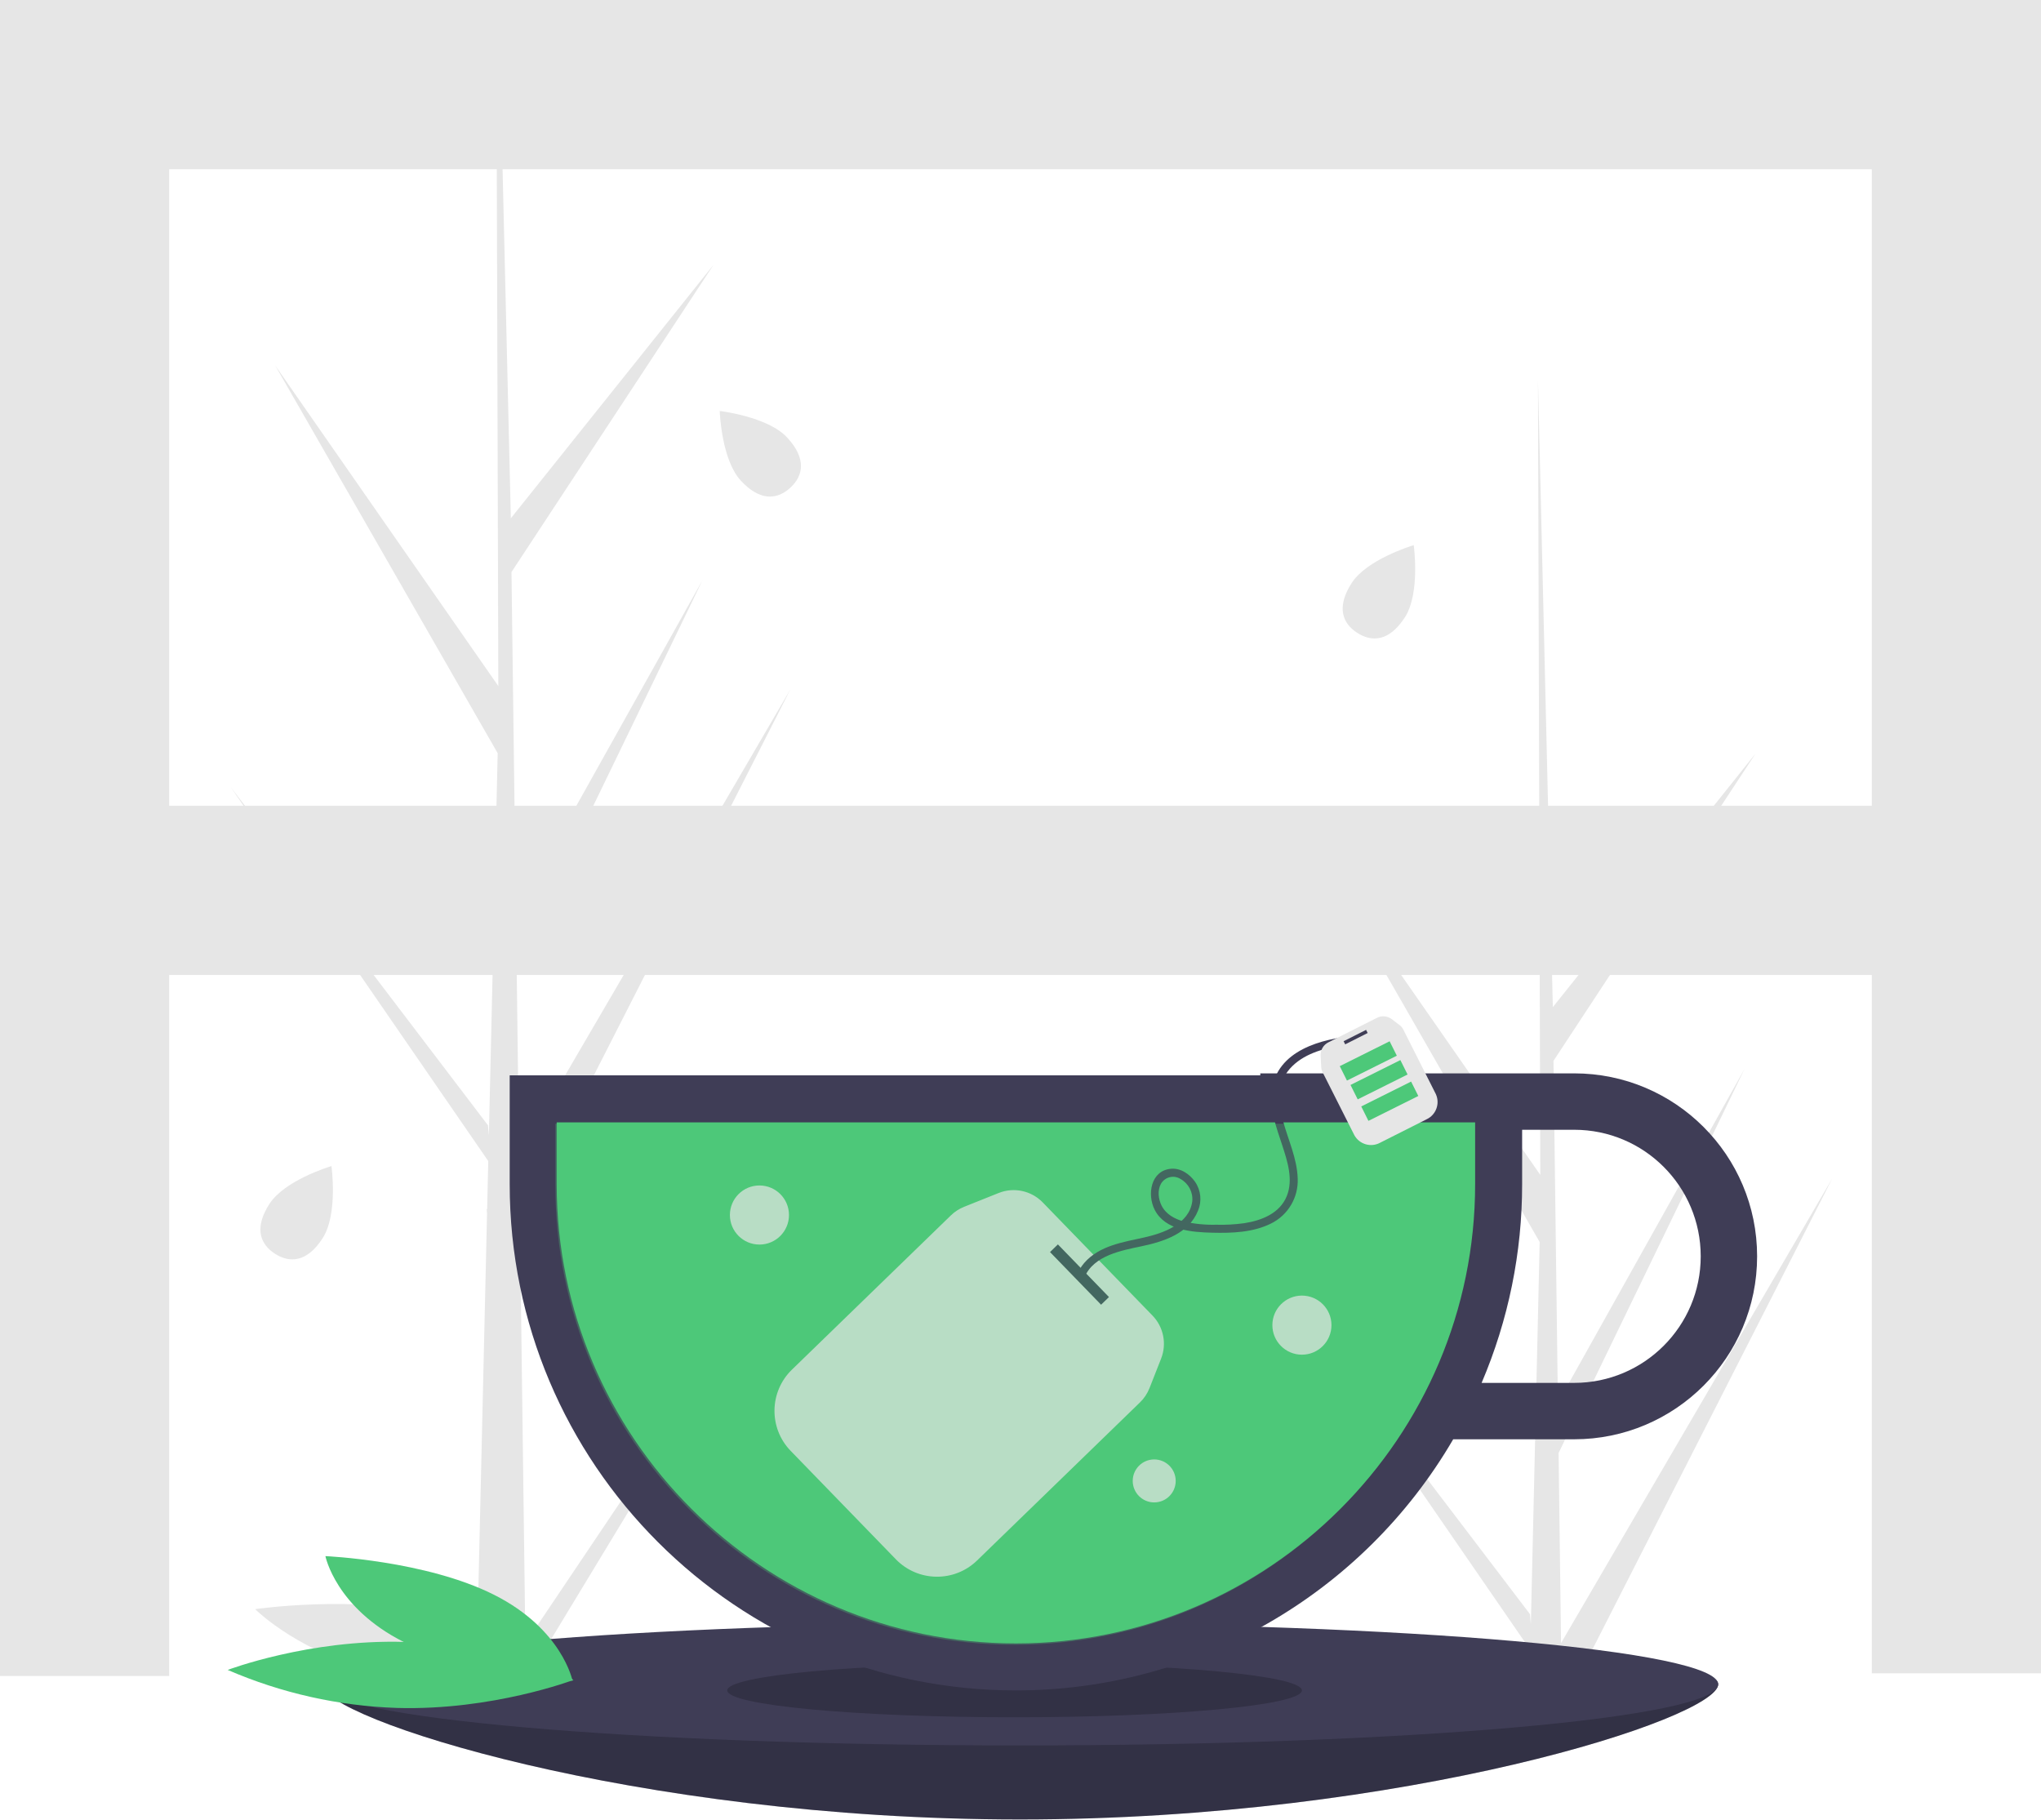
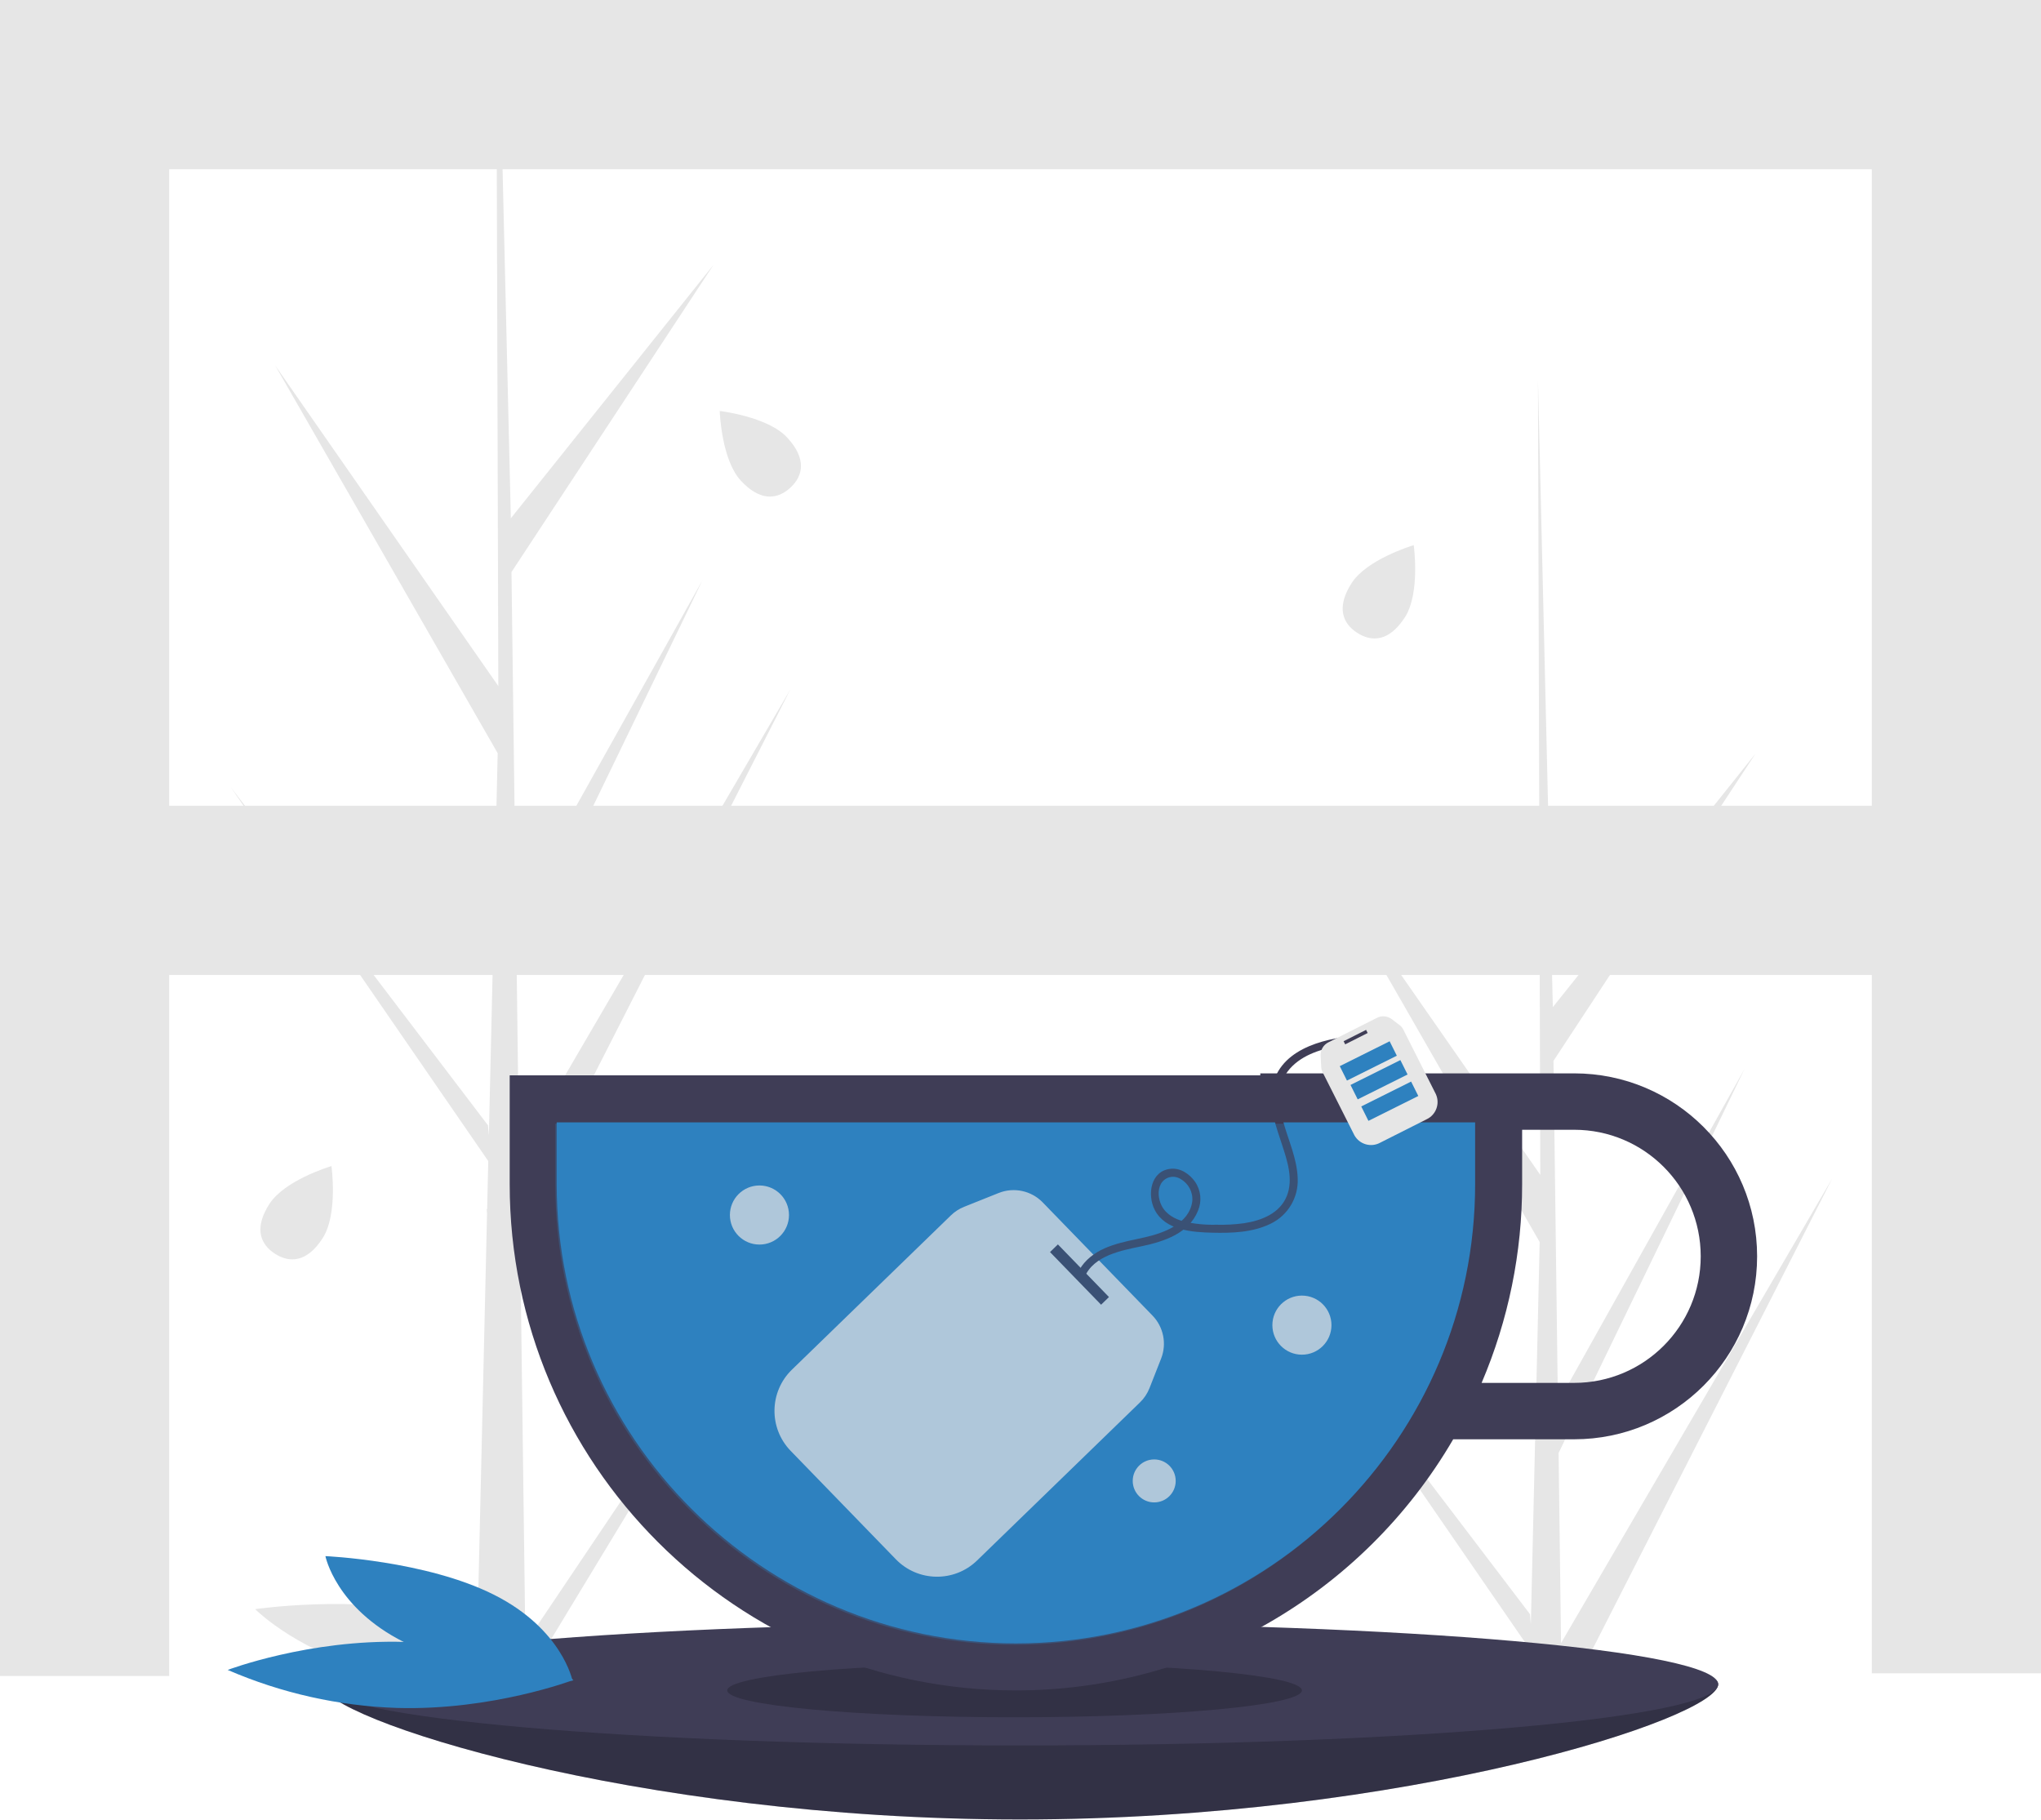
<svg xmlns="http://www.w3.org/2000/svg" id="a525f49c-389c-445f-ad2c-d5c197cff10c" data-name="Layer 1" width="760" height="677.414" viewBox="0 0 760 677.414">
  <path d="M503.2,592.893l-87.38,144.21.18,14.65q-9.585.075-18.99-.32l4.35-188.33-.12-1.45.16-.28.41-17.8-95.88-139.21L401.7,530.253l.34,3.76,3.28-142.29-82.82-144.32,83.06,119.33-.57-192.44-.18-63h.84l1.49,63,3.08,129.97,75.47-94.38-75.23,114.39,1.65,127.28,69.46-124.22-69.2,142.93.91,70.77,101.01-173.03L413.59,565.723l2.05,157.37Z" transform="translate(-220 -111.2928)" fill="#e6e6e6" />
  <polygon points="682.29 438.71 654.64 493 585.37 629 569.47 629 569.81 614.28 486.28 493 473.93 475.07 487.57 493 569.7 600.96 570.04 604.72 572.62 493 573.32 462.43 490.5 318.11 573.56 437.44 572.69 142.65 572.69 141.67 572.72 142.64 578.22 374.97 653.69 280.59 578.46 394.98 579.73 493 580.11 522.26 596.47 493 649.57 398.04 603.59 493 580.37 540.97 581.28 611.74 650.6 493 682.29 438.71" fill="#e6e6e6" />
  <path d="M859.791,738.385c0,12.573-116.406,50.323-260,50.323s-260-37.75-260-50.323,116.406,4.793,260,4.793S859.791,725.812,859.791,738.385Z" transform="translate(-220 -111.2928)" fill="#3f3d56" />
  <path d="M859.791,738.385c0,12.573-116.406,50.323-260,50.323s-260-37.75-260-50.323,116.406,4.793,260,4.793S859.791,725.812,859.791,738.385Z" transform="translate(-220 -111.2928)" opacity="0.2" />
  <ellipse cx="379.791" cy="627.092" rx="260" ry="22.765" fill="#3f3d56" />
  <ellipse cx="377.791" cy="629.371" rx="107" ry="10" opacity="0.2" />
  <path d="M806.171,510.923H689.291v.74h-279.5v40.5c0,104.106,84.394,188.5,188.5,188.5h0a188.408,188.408,0,0,0,162.832-93.5h45.047a68.12,68.12,0,1,0,0-136.24Zm0,115.24H771.703a187.88,187.88,0,0,0,15.088-74V531.923h19.38a47.12,47.12,0,1,1,0,94.24Z" transform="translate(-220 -111.2928)" fill="#3f3d56" />
-   <path d="M427.291,529.163v23c0,94.29,76.71,171,171,171,94.29,0,171-76.71,171-171v-23Z" transform="translate(-220 -111.2928)" fill="#4dc879" />
+   <path d="M427.291,529.163v23c0,94.29,76.71,171,171,171,94.29,0,171-76.71,171-171v-23Z" transform="translate(-220 -111.2928)" fill="#2e81bf" />
  <path d="M553.579,691.832l-39.148-40.346a21.391,21.391,0,0,1,.456-30.248l59.21-57.451a15.071,15.071,0,0,1,4.903-3.179l12.861-5.139a15.071,15.071,0,0,1,16.409,3.5l40.881,42.133a15.071,15.071,0,0,1,3.209,16.01l-4.326,11.002a15.071,15.071,0,0,1-3.531,5.301l-60.675,58.873A21.391,21.391,0,0,1,553.579,691.832Z" transform="translate(-220 -111.2928)" fill="#e6e6e6" />
  <rect x="608.313" y="583.784" width="27.31" height="4.097" transform="translate(389.2908 -379.7927) rotate(45.86357)" fill="#3f3d56" />
  <path d="M623.824,586.865c3.462-8.212,13.778-9.982,21.45-11.61,8.156-1.731,17.446-4.742,20.834-13.224a11.24,11.24,0,0,0-1.095-10.726c-1.994-2.86-5.351-5.187-8.98-4.862-7.595.68-8.948,9.651-6.047,15.312,3.917,7.641,13.975,8.307,21.502,8.496,7.272.182,15.075-.097,21.72-3.382a17.838,17.838,0,0,0,10.014-16.838c-.234-7.337-3.471-14.183-5.404-21.155-1.858-6.702-2.442-14.133,2.504-19.706,4.792-5.4,12.346-7.533,19.234-8.623,1.768-.28,3.548-.47,5.333-.614,1.911-.154,1.928-3.155,0-3-12.77,1.027-29.506,5.427-31.34,20.507-.838,6.893,1.766,13.694,3.868,20.129,1.953,5.981,4.238,12.871,1.739,19.041-2.624,6.477-9.416,9.112-15.851,10.1a63.179,63.179,0,0,1-10.472.567A48.155,48.155,0,0,1,660.769,566.066c-3.387-.929-6.653-2.708-8.259-5.958-1.18-2.388-1.557-5.61-.234-8.022a5.19,5.19,0,0,1,7.326-1.83,8.583,8.583,0,0,1,4.364,8.272c-1.097,8.498-10.813,11.911-17.925,13.496-7.834,1.746-16.674,3.026-22.27,9.437a16.803,16.803,0,0,0-2.839,4.607,1.51,1.51,0,0,0,1.048,1.845,1.537,1.537,0,0,0,1.845-1.048Z" transform="translate(-220 -111.2928)" fill="#3f3d56" />
  <circle cx="282.791" cy="452.371" r="11" fill="#e6e6e6" />
  <circle cx="484.791" cy="493.371" r="11" fill="#e6e6e6" />
  <circle cx="429.791" cy="551.371" r="8" fill="#e6e6e6" />
  <path d="M364.61,734.898c32.668,7.288,68.72,1.903,68.72,1.903s-16.913-17.2-49.581-24.488-68.72-1.903-68.72-1.903S331.942,727.61,364.61,734.898Z" transform="translate(-220 -111.2928)" fill="#e6e6e6" />
-   <path d="M367.832,747.187c35.566,1.026,65.746-10.436,65.746-10.436a173.123,173.123,0,0,0-63.051-14.152c-35.566-1.026-65.746,10.436-65.746,10.436A173.123,173.123,0,0,0,367.832,747.187Z" transform="translate(-220 -111.2928)" fill="#4dc879" />
-   <path d="M370.358,722.641c25.408,12.81,62.827,14.411,62.827,14.411s-3.776-19.167-29.185-31.977-62.827-14.411-62.827-14.411S344.95,709.831,370.358,722.641Z" transform="translate(-220 -111.2928)" fill="#4dc879" />
+   <path d="M367.832,747.187c35.566,1.026,65.746-10.436,65.746-10.436a173.123,173.123,0,0,0-63.051-14.152c-35.566-1.026-65.746,10.436-65.746,10.436A173.123,173.123,0,0,0,367.832,747.187Z" transform="translate(-220 -111.2928)" fill="#2e81bf" />
+   <path d="M370.358,722.641c25.408,12.81,62.827,14.411,62.827,14.411s-3.776-19.167-29.185-31.977-62.827-14.411-62.827-14.411S344.95,709.831,370.358,722.641Z" transform="translate(-220 -111.2928)" fill="#2e81bf" />
  <polygon points="760 63 760 0 63 0 0 0 0 63 0 300 0 363 0 624 63 624 63 363 760 363 760 300 63 300 63 63 760 63" fill="#e6e6e6" />
  <rect x="697" y="5" width="63" height="618" fill="#e6e6e6" />
-   <path d="M426.791,529.663v23c0,94.29,76.71,171,171,171,94.29,0,171-76.71,171-171v-23Z" transform="translate(-220 -111.2928)" fill="#4dc879" opacity="0.3" />
+   <path d="M426.791,529.663v23c0,94.29,76.71,171,171,171,94.29,0,171-76.71,171-171v-23Z" transform="translate(-220 -111.2928)" fill="#2e81bf" opacity="0.3" />
  <path d="M340.133,572.307c-5.807,9.012-12.27,9.301-17.741,5.776q-.191-.123-.376-.25-.374-.255-.726-.527c-4.665-3.604-6.37-9.384-.969-17.766,5.589-8.674,21.82-13.707,23.03-14.072l.002,0,.069-.021S345.94,563.296,340.133,572.307Z" transform="translate(-220 -111.2928)" fill="#e6e6e6" />
  <path d="M743.133,341.132c-5.807,9.012-12.27,9.301-17.741,5.776q-.191-.123-.376-.25-.374-.255-.726-.527c-4.665-3.604-6.37-9.384-.969-17.766,5.589-8.674,21.82-13.707,23.03-14.072l.002,0,.069-.021S748.94,332.12,743.133,341.132Z" transform="translate(-220 -111.2928)" fill="#e6e6e6" />
  <path d="M513.168,274.246c7.263,7.887,5.917,14.215,1.129,18.623q-.167.154-.336.301-.341.298-.692.57c-4.661,3.609-10.684,3.806-17.439-3.529-6.99-7.591-7.78-24.565-7.83-25.828l0-.002-.003-.072S505.906,266.36,513.168,274.246Z" transform="translate(-220 -111.2928)" fill="#e6e6e6" />
  <path d="M751.176,528.04l-17.229,8.691a7.098,7.098,0,0,1-9.63-2.787l-11.856-23.504a4.516,4.516,0,0,1-.477-1.808l-.226-4.463a5.19,5.19,0,0,1,2.93-4.815l17.992-9.076a5.208,5.208,0,0,1,5.478.398l3.044,2.312a4.525,4.525,0,0,1,1.307,1.566l12.15,24.086A7.098,7.098,0,0,1,751.176,528.04Z" transform="translate(-220 -111.2928)" fill="#e6e6e6" />
  <rect x="720.108" y="496.773" width="9.375" height="1.307" transform="translate(-366.3592 268.4439) rotate(-26.76791)" fill="#3f3d56" />
-   <rect x="719.133" y="503.293" width="20.748" height="6" transform="translate(-369.2757 267.5079) rotate(-26.50666)" fill="#4dc879" />
-   <rect x="723.133" y="510.293" width="20.748" height="6" transform="translate(-371.9793 270.0289) rotate(-26.50666)" fill="#4dc879" />
-   <rect x="727.133" y="518.293" width="20.748" height="6" transform="translate(-375.1293 272.655) rotate(-26.50666)" fill="#4dc879" />
+   <rect x="719.133" y="503.293" width="20.748" height="6" transform="translate(-369.2757 267.5079) rotate(-26.50666)" fill="#2e81bf" />
+   <rect x="723.133" y="510.293" width="20.748" height="6" transform="translate(-371.9793 270.0289) rotate(-26.50666)" fill="#2e81bf" />
+   <rect x="727.133" y="518.293" width="20.748" height="6" transform="translate(-375.1293 272.655) rotate(-26.50666)" fill="#2e81bf" />
</svg>
